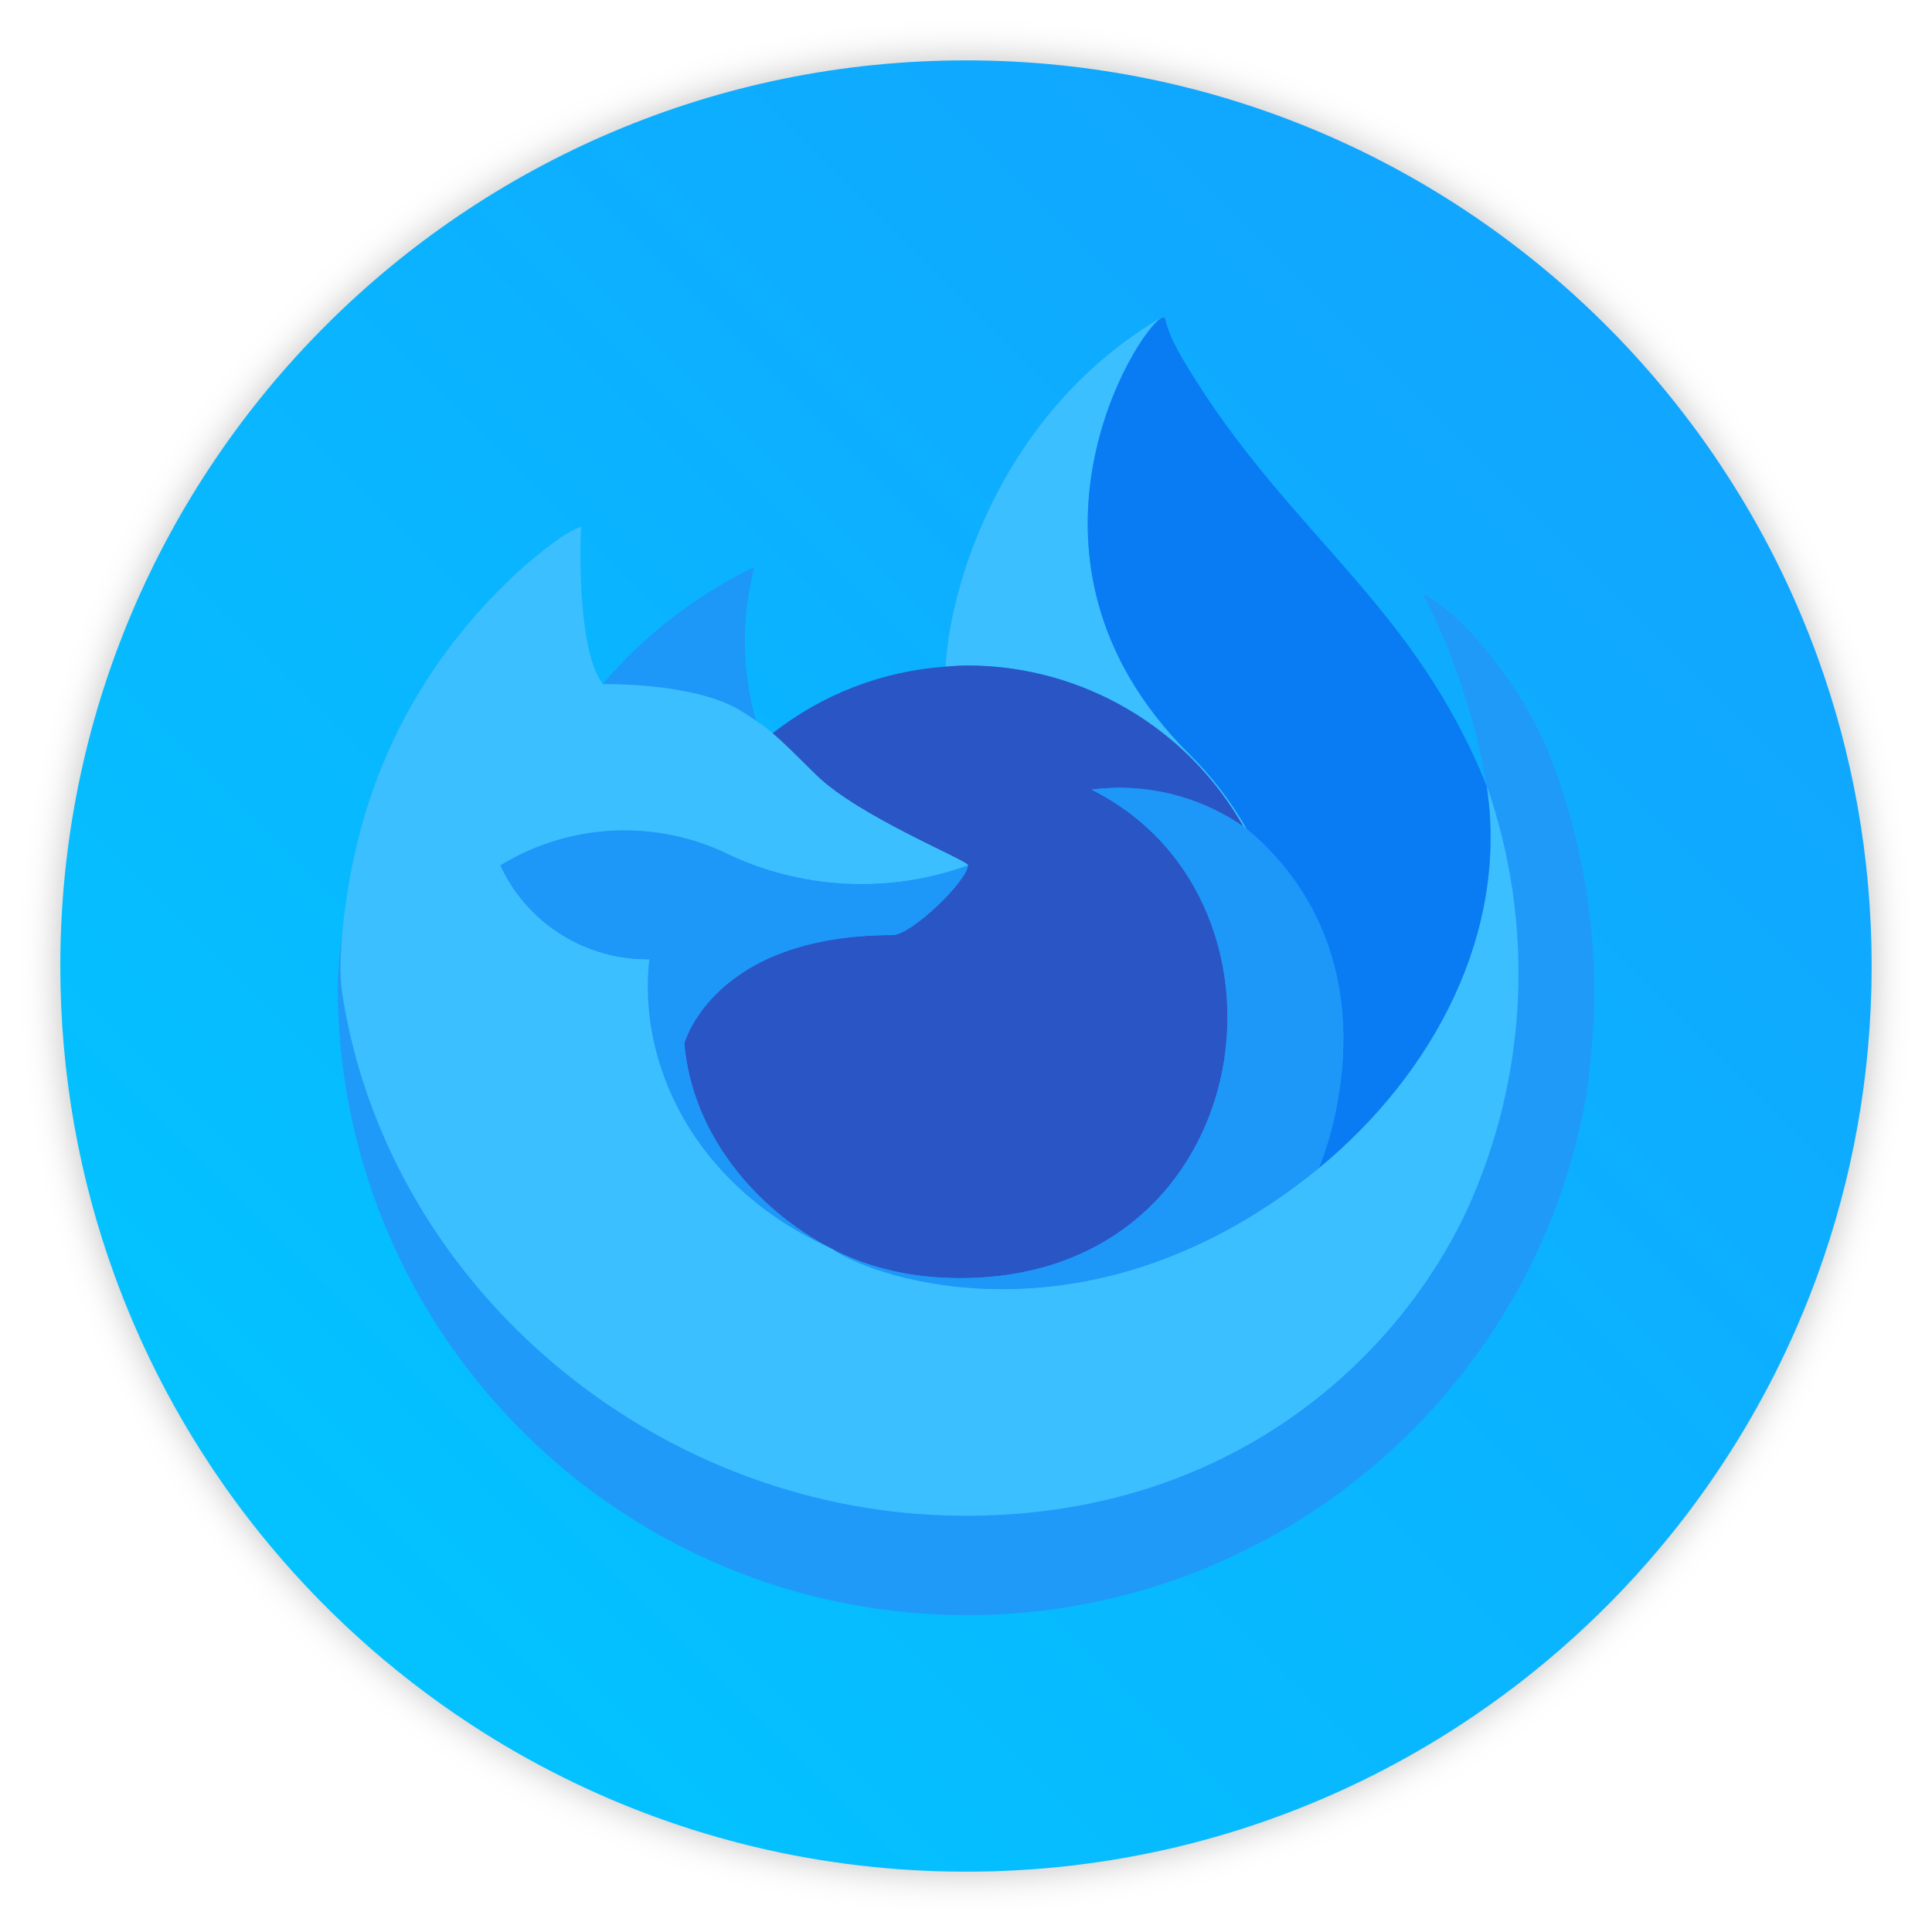
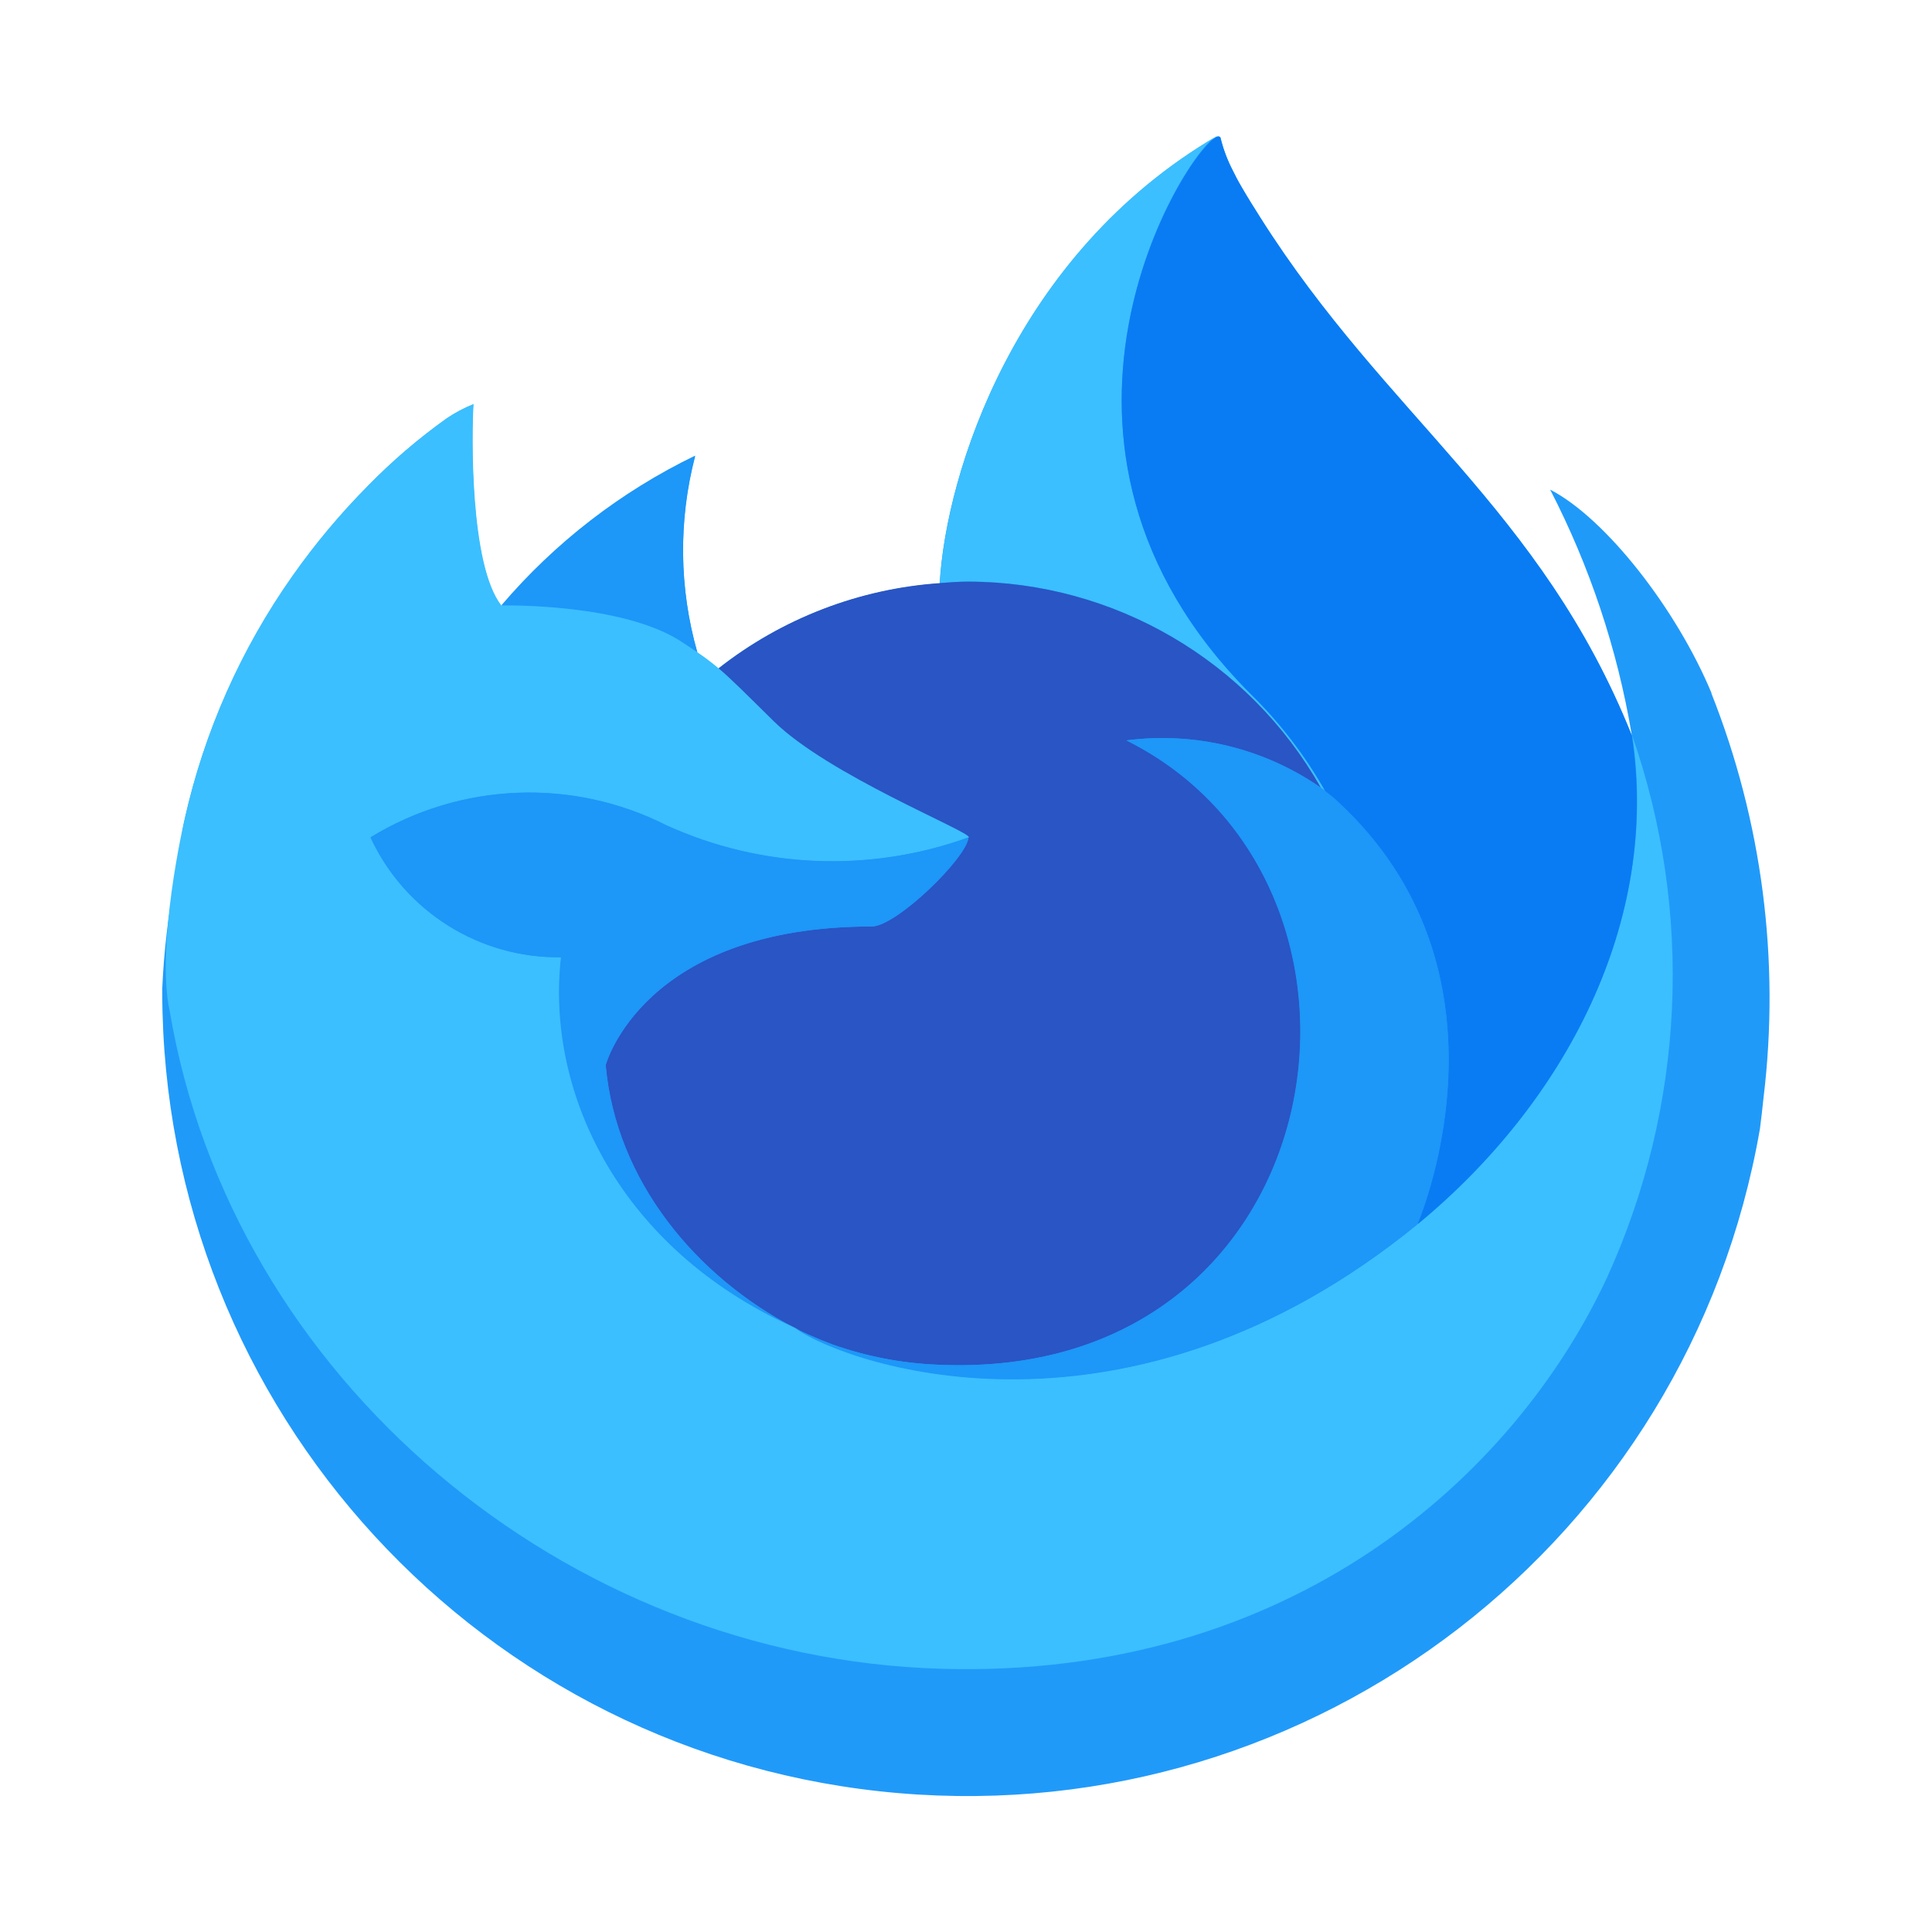
- <svg xmlns="http://www.w3.org/2000/svg" width="64" height="64" version="1.1" viewBox="0 0 16.933 16.933">
-   <defs>
-     <style type="text/css" />
-     <filter id="filter11290" x="-.024" y="-.024" width="1.048" height="1.048" color-interpolation-filters="sRGB">
-       <feGaussianBlur stdDeviation="0.159" />
+ <svg xmlns="http://www.w3.org/2000/svg" id="svg100" viewBox="0 0 16.933 16.933" version="1.1" height="64" width="64">
+   <defs id="defs12">
+     <style id="style2" type="text/css" />
+     <filter color-interpolation-filters="sRGB" height="1.048" width="1.048" y="-.024" x="-.024" id="filter11290">
+       <feGaussianBlur id="feGaussianBlur4" stdDeviation="0.159" />
    </filter>
-     <linearGradient id="linearGradient1005" x1=".871" x2="16.246" y1="16.164" y2=".789" gradientTransform="matrix(3.7796 0 0 3.7796 -.13241 .025278)" gradientUnits="userSpaceOnUse">
-       <stop stop-color="#00c8ff" offset="0" />
-       <stop stop-color="#14a0ff" offset="1" />
+     <linearGradient gradientUnits="userSpaceOnUse" gradientTransform="matrix(3.7796 0 0 3.7796 -.13241 .025278)" y2=".789" y1="16.164" x2="16.246" x1=".871" id="linearGradient1005">
+       <stop id="stop7" offset="0" stop-color="#00c8ff" />
+       <stop id="stop9" offset="1" stop-color="#14a0ff" />
    </linearGradient>
  </defs>
-   <g transform="scale(.26458)">
-     <g transform="matrix(3.7796,0,0,3.7796,5.8415e-4,-1.7177e-4)" fill="#5e4aa6" stroke-width=".265">
-       <circle cx="-347.64" cy="-328.38" r="0" />
-       <circle cx="-56.726" cy="6.44" r="0" fill-rule="evenodd" />
-       <g transform="translate(-.0272 .0065001)">
-         <circle cx="-330.35" cy="-328.38" r="0" />
-         <circle cx="-312.11" cy="-326.25" r="0" />
-         <circle cx="-306.02" cy="-333.07" r="0" />
-         <circle cx="-308.84" cy="-326.01" r="0" />
-       </g>
-     </g>
-     <circle transform="matrix(3.7796 0 0 3.7796 -.10279 .024585)" cx="8.494" cy="8.46" r="7.938" filter="url(#filter11290)" opacity=".25" stroke-width=".14" />
-     <path d="m62 32c0 3.596-0.633 7.045-1.794 10.24-0.807 2.221-1.869 4.321-3.152 6.264-0.538 0.817-1.115 1.605-1.729 2.363-1.964 2.426-4.298 4.538-6.919 6.253-0.965 0.632-1.968 1.21-3.006 1.728-4.032 2.018-8.584 3.153-13.401 3.153s-9.369-1.135-13.401-3.153c-1.038-0.518-2.042-1.096-3.007-1.728-2.654-1.738-5.016-3.883-6.996-6.349-0.615-0.764-1.192-1.56-1.729-2.384-1.249-1.91-2.284-3.971-3.075-6.149-1.161-3.195-1.793-6.642-1.793-10.237 0-16.569 13.432-30.001 30.001-30.001 8.317 0 15.843 3.385 21.277 8.851 1.566 1.575 2.958 3.323 4.144 5.214 1.121 1.78 2.057 3.688 2.786 5.695 1.161 3.196 1.794 6.644 1.794 10.24z" fill="url(#linearGradient1005)" stroke-width=".117" />
-     <g transform="matrix(3.7796,0,0,3.7796,-338.15,-5.1847)" fill="#5e4aa6" stroke-width=".265">
-       <circle cx="-347.64" cy="-328.38" r="0" />
-       <circle cx="-56.726" cy="6.44" r="0" fill-rule="evenodd" />
-       <g transform="translate(-.0272 .0065001)">
-         <circle cx="-330.35" cy="-328.38" r="0" />
-         <circle cx="-312.11" cy="-326.25" r="0" />
-         <circle cx="-306.02" cy="-333.07" r="0" />
-         <circle cx="-308.84" cy="-326.01" r="0" />
-       </g>
-     </g>
-     <g transform="translate(-338.15,-5.1845)" fill="#5e4aa6">
-       <circle cx="-1380.5" cy="-1288.2" r="0" />
-       <g transform="matrix(3.7796,0,0,3.7796,-131.88,-47.113)" stroke-width=".265">
-         <circle cx="-299.02" cy="-338.77" r="0" />
-         <circle cx="-8.106" cy="-3.949" r="0" fill-rule="evenodd" />
-         <circle cx="-278.25" cy="-357.69" r="0" />
-         <circle cx="12.663" cy="-22.859" r="0" fill-rule="evenodd" />
-       </g>
-       <g transform="matrix(3.7796,0,0,3.7796,-255.81,-8.9046)" stroke-width=".265">
-         <circle cx="-330.35" cy="-328.38" r="0" />
-         <circle cx="-312.11" cy="-326.25" r="0" />
-         <circle cx="-306.02" cy="-333.07" r="0" />
-         <circle cx="-308.84" cy="-326.01" r="0" />
-       </g>
-     </g>
+   <circle id="circle78" stroke-width=".872" fill="#d5d3cf" enable-background="new" r="0" cy="5.757" cx="296.65" />
+   <g id="g96" stroke-width="0.185" transform="matrix(0.9860668,0,0,0.9860668,0.1184739,0.3479345)">
+     <path id="path80" fill="#209af9" d="M 15.093,5.809 C 14.782,5.061 14.152,4.254 13.658,3.999 a 7.431,7.431 0 0 1 0.724,2.171 l 0.001,0.012 c -0.809,-2.016 -2.18,-2.829 -3.3,-4.599 -0.057,-0.09 -0.113,-0.179 -0.168,-0.274 -0.032,-0.054 -0.057,-0.103 -0.079,-0.148 a 1.302,1.302 0 0 1 -0.107,-0.283 0.018,0.018 0 0 0 -0.016,-0.018 0.025,0.025 0 0 0 -0.013,0 c -9.59e-4,0 -0.002,0.002 -0.004,0.002 -0.001,3.6604e-4 -0.004,0.002 -0.005,0.003 l 0.003,-0.005 c -1.797,1.052 -2.406,2.999 -2.462,3.973 A 3.578,3.578 0 0 0 6.263,5.59 2.138,2.138 0 0 0 6.079,5.45 3.316,3.316 0 0 1 6.059,3.702 5.298,5.298 0 0 0 4.337,5.033 H 4.334 C 4.05,4.674 4.07,3.489 4.086,3.242 A 1.278,1.278 0 0 0 3.848,3.369 5.209,5.209 0 0 0 3.149,3.968 6.246,6.246 0 0 0 2.48,4.77 V 4.771 4.77 a 6.041,6.041 0 0 0 -0.96,2.167 l -0.01,0.047 c -0.013,0.063 -0.062,0.378 -0.07,0.447 0,0.005 -0.001,0.01 -0.002,0.016 a 6.817,6.817 0 0 0 -0.116,0.986 V 8.469 a 7.153,7.153 0 0 0 14.201,1.21 c 0.012,-0.092 0.022,-0.184 0.032,-0.277 a 7.356,7.356 0 0 0 -0.464,-3.593 z m -8.244,5.599 c 0.033,0.016 0.065,0.033 0.099,0.049 l 0.005,0.004 Q 6.901,11.435 6.849,11.408 Z M 8.488,7.094 M 14.384,6.183 V 6.176 l 0.001,0.008 z" />
+     <path id="path82" fill="#3bbfff" d="m 11.618,6.646 c 0.015,0.011 0.03,0.022 0.044,0.033 a 3.894,3.894 0 0 0 -0.664,-0.866 c -2.223,-2.223 -0.583,-4.821 -0.306,-4.953 l 0.003,-0.004 c -1.797,1.052 -2.406,2.999 -2.462,3.973 0.083,-0.006 0.166,-0.013 0.251,-0.013 a 3.61,3.61 0 0 1 3.134,1.83 z" />
+     <path id="path84" fill="#2a55c4" d="M 8.488,7.09 C 8.476,7.268 7.848,7.882 7.628,7.882 c -2.034,0 -2.364,1.23 -2.364,1.23 0.09,1.036 0.812,1.889 1.685,2.341 0.04,0.021 0.08,0.039 0.121,0.058 q 0.105,0.047 0.21,0.086 a 3.181,3.181 0 0 0 0.931,0.18 c 3.565,0.167 4.255,-4.263 1.683,-5.549 a 2.469,2.469 0 0 1 1.725,0.419 3.61,3.61 0 0 0 -3.134,-1.83 c -0.085,0 -0.168,0.007 -0.251,0.013 a 3.578,3.578 0 0 0 -1.968,0.759 c 0.109,0.092 0.232,0.216 0.491,0.471 0.485,0.478 1.73,0.973 1.733,1.032 z" />
+     <path id="path86" fill="#1d97f8" d="m 5.93,5.347 c 0.058,0.037 0.106,0.069 0.148,0.098 a 3.316,3.316 0 0 1 -0.02,-1.748 5.298,5.298 0 0 0 -1.722,1.331 c 0.035,-8.715e-4 1.072,-0.02 1.594,0.32 z" />
+     <path id="path88" fill="#3bbfff" d="m 1.388,8.633 c 0.552,3.262 3.508,5.752 6.864,5.847 3.106,0.088 5.09,-1.715 5.91,-3.474 A 6.478,6.478 0 0 0 14.385,6.178 V 6.171 c 0,-0.005 -0.001,-0.009 0,-0.007 l 0.001,0.012 c 0.254,1.657 -0.589,3.262 -1.906,4.347 l -0.004,0.009 c -2.567,2.09 -5.023,1.261 -5.52,0.923 Q 6.904,11.43 6.852,11.403 c -1.496,-0.715 -2.115,-2.079 -1.982,-3.248 a 1.837,1.837 0 0 1 -1.694,-1.066 2.698,2.698 0 0 1 2.63,-0.106 3.562,3.562 0 0 0 2.686,0.106 C 8.487,7.031 7.243,6.536 6.757,6.058 6.498,5.802 6.375,5.679 6.266,5.587 A 2.138,2.138 0 0 0 6.081,5.447 C 6.039,5.418 5.991,5.387 5.934,5.349 5.412,5.01 4.374,5.028 4.34,5.029 H 4.337 C 4.053,4.67 4.073,3.485 4.089,3.238 a 1.278,1.278 0 0 0 -0.239,0.127 5.209,5.209 0 0 0 -0.699,0.599 6.246,6.246 0 0 0 -0.671,0.8 v 8.715e-4 -8.715e-4 a 6.041,6.041 0 0 0 -0.96,2.167 c -0.004,0.015 -0.258,1.126 -0.132,1.702 z" />
+     <path id="path90" fill="#097cf4" d="m 10.998,5.818 a 3.894,3.894 0 0 1 0.664,0.867 c 0.039,0.03 0.076,0.059 0.107,0.088 1.622,1.495 0.772,3.608 0.709,3.758 1.317,-1.085 2.159,-2.69 1.906,-4.347 -0.809,-2.017 -2.18,-2.83 -3.3,-4.6 -0.057,-0.09 -0.113,-0.179 -0.168,-0.274 -0.032,-0.054 -0.057,-0.103 -0.079,-0.148 a 1.302,1.302 0 0 1 -0.107,-0.283 0.018,0.018 0 0 0 -0.016,-0.018 0.025,0.025 0 0 0 -0.013,0 c -9.59e-4,0 -0.002,0.002 -0.004,0.002 -0.001,3.6604e-4 -0.004,0.002 -0.005,0.003 -0.277,0.131 -1.917,2.729 0.306,4.952 z" />
+     <path id="path92" fill="#1d97f8" d="M 11.768,6.768 C 11.737,6.739 11.7,6.71 11.661,6.68 11.646,6.669 11.632,6.658 11.616,6.647 a 2.469,2.469 0 0 0 -1.725,-0.419 c 2.573,1.286 1.882,5.716 -1.683,5.549 a 3.181,3.181 0 0 1 -0.931,-0.18 Q 7.173,11.558 7.068,11.511 c -0.04,-0.018 -0.081,-0.037 -0.121,-0.058 l 0.005,0.004 c 0.497,0.339 2.953,1.169 5.52,-0.923 l 0.004,-0.009 c 0.064,-0.149 0.914,-2.263 -0.709,-3.757 z" />
+     <path id="path94" fill="#1d97f8" d="m 5.264,9.112 c 0,0 0.33,-1.23 2.364,-1.23 0.22,0 0.849,-0.614 0.86,-0.792 a 3.562,3.562 0 0 1 -2.686,-0.106 2.698,2.698 0 0 0 -2.63,0.106 1.837,1.837 0 0 0 1.694,1.066 c -0.133,1.169 0.486,2.533 1.982,3.248 0.033,0.016 0.065,0.033 0.099,0.049 -0.873,-0.451 -1.595,-1.305 -1.685,-2.341 z" />
  </g>
-   <circle cx="296.65" cy="5.757" r="0" enable-background="new" fill="#d5d3cf" stroke-width=".872" />
-   <g transform="matrix(.77092 0 0 .77092 1.9399 2.1193)" stroke-width=".185">
-     <path d="m15.093 5.809c-0.311-0.748-0.941-1.555-1.435-1.81a7.431 7.431 0 0 1 0.724 2.171l0.001 0.012c-0.809-2.016-2.18-2.829-3.3-4.599-0.057-0.09-0.113-0.179-0.168-0.274-0.032-0.054-0.057-0.103-0.079-0.148a1.302 1.302 0 0 1-0.107-0.283 0.018 0.018 0 0 0-0.016-0.018 0.025 0.025 0 0 0-0.013 0c-9.59e-4 0-0.002 0.002-0.004 0.002-0.001 3.6604e-4 -0.004 0.002-0.005 0.003l0.003-0.005c-1.797 1.052-2.406 2.999-2.462 3.973a3.578 3.578 0 0 0-1.968 0.759 2.138 2.138 0 0 0-0.185-0.14 3.316 3.316 0 0 1-0.02-1.748 5.298 5.298 0 0 0-1.722 1.331h-0.003c-0.284-0.358-0.264-1.543-0.247-1.791a1.278 1.278 0 0 0-0.239 0.127 5.209 5.209 0 0 0-0.699 0.599 6.246 6.246 0 0 0-0.669 0.802v8.715e-4 -8.715e-4a6.041 6.041 0 0 0-0.96 2.167l-0.01 0.047c-0.013 0.063-0.062 0.378-0.07 0.447 0 0.005-0.001 0.01-0.002 0.016a6.817 6.817 0 0 0-0.116 0.986v0.037a7.153 7.153 0 0 0 14.201 1.21c0.012-0.092 0.022-0.184 0.032-0.277a7.356 7.356 0 0 0-0.464-3.593zm-8.244 5.599c0.033 0.016 0.065 0.033 0.099 0.049l0.005 0.004q-0.052-0.025-0.104-0.052zm1.639-4.314m5.897-0.911v-0.007l0.001 0.008z" fill="#209af9" />
-     <path d="m11.618 6.646c0.015 0.011 0.03 0.022 0.044 0.033a3.894 3.894 0 0 0-0.664-0.866c-2.223-2.223-0.583-4.821-0.306-4.953l0.003-0.004c-1.797 1.052-2.406 2.999-2.462 3.973 0.083-0.006 0.166-0.013 0.251-0.013a3.61 3.61 0 0 1 3.134 1.83z" fill="#3bbfff" />
-     <path d="m8.488 7.09c-0.012 0.178-0.64 0.792-0.86 0.792-2.034 0-2.364 1.23-2.364 1.23 0.09 1.036 0.812 1.889 1.685 2.341 0.04 0.021 0.08 0.039 0.121 0.058q0.105 0.047 0.21 0.086a3.181 3.181 0 0 0 0.931 0.18c3.565 0.167 4.255-4.263 1.683-5.549a2.469 2.469 0 0 1 1.725 0.419 3.61 3.61 0 0 0-3.134-1.83c-0.085 0-0.168 0.007-0.251 0.013a3.578 3.578 0 0 0-1.968 0.759c0.109 0.092 0.232 0.216 0.491 0.471 0.485 0.478 1.73 0.973 1.733 1.032z" fill="#2a55c4" />
-     <path d="m5.93 5.347c0.058 0.037 0.106 0.069 0.148 0.098a3.316 3.316 0 0 1-0.02-1.748 5.298 5.298 0 0 0-1.722 1.331c0.035-8.715e-4 1.072-0.02 1.594 0.32z" fill="#1d97f8" />
-     <path d="m1.388 8.633c0.552 3.262 3.508 5.752 6.864 5.847 3.106 0.088 5.09-1.715 5.91-3.474a6.478 6.478 0 0 0 0.223-4.827v-0.007c0-0.005-0.001-0.009 0-0.007l0.001 0.012c0.254 1.657-0.589 3.262-1.906 4.347l-0.004 0.009c-2.567 2.09-5.023 1.261-5.52 0.923q-0.052-0.025-0.104-0.052c-1.496-0.715-2.115-2.079-1.982-3.248a1.837 1.837 0 0 1-1.694-1.066 2.698 2.698 0 0 1 2.63-0.106 3.562 3.562 0 0 0 2.686 0.106c-0.003-0.058-1.248-0.554-1.733-1.032-0.259-0.256-0.382-0.379-0.491-0.471a2.138 2.138 0 0 0-0.185-0.14c-0.042-0.029-0.09-0.06-0.148-0.098-0.522-0.339-1.559-0.321-1.594-0.32h-0.003c-0.283-0.359-0.264-1.544-0.247-1.791a1.278 1.278 0 0 0-0.239 0.127 5.209 5.209 0 0 0-0.699 0.599 6.246 6.246 0 0 0-0.671 0.8v8.715e-4 -8.715e-4a6.041 6.041 0 0 0-0.96 2.167c-0.004 0.015-0.258 1.126-0.132 1.702z" fill="#3bbfff" />
-     <path d="m10.998 5.818a3.894 3.894 0 0 1 0.664 0.867c0.039 0.03 0.076 0.059 0.107 0.088 1.622 1.495 0.772 3.608 0.709 3.758 1.317-1.085 2.159-2.69 1.906-4.347-0.809-2.017-2.18-2.83-3.3-4.6-0.057-0.09-0.113-0.179-0.168-0.274-0.032-0.054-0.057-0.103-0.079-0.148a1.302 1.302 0 0 1-0.107-0.283 0.018 0.018 0 0 0-0.016-0.018 0.025 0.025 0 0 0-0.013 0c-9.59e-4 0-0.002 0.002-0.004 0.002-0.001 3.6604e-4 -0.004 0.002-0.005 0.003-0.277 0.131-1.917 2.729 0.306 4.952z" fill="#097cf4" />
-     <path d="m11.768 6.768c-0.031-0.029-0.068-0.058-0.107-0.088-0.015-0.011-0.029-0.022-0.044-0.033a2.469 2.469 0 0 0-1.725-0.419c2.573 1.286 1.882 5.716-1.683 5.549a3.181 3.181 0 0 1-0.931-0.18q-0.105-0.039-0.21-0.086c-0.04-0.018-0.081-0.037-0.121-0.058l0.005 0.004c0.497 0.339 2.953 1.169 5.52-0.923l0.004-0.009c0.064-0.149 0.914-2.263-0.709-3.757z" fill="#1d97f8" />
-     <path d="m5.264 9.112s0.33-1.23 2.364-1.23c0.22 0 0.849-0.614 0.86-0.792a3.562 3.562 0 0 1-2.686-0.106 2.698 2.698 0 0 0-2.63 0.106 1.837 1.837 0 0 0 1.694 1.066c-0.133 1.169 0.486 2.533 1.982 3.248 0.033 0.016 0.065 0.033 0.099 0.049-0.873-0.451-1.595-1.305-1.685-2.341z" fill="#1d97f8" />
-   </g>
-   <circle cx="-15.774" cy="13.461" r="0" enable-background="new" fill="#d5d3cf" stroke-width=".872" />
+   <circle id="circle98" stroke-width=".872" fill="#d5d3cf" enable-background="new" r="0" cy="13.461" cx="-15.774" />
</svg>
